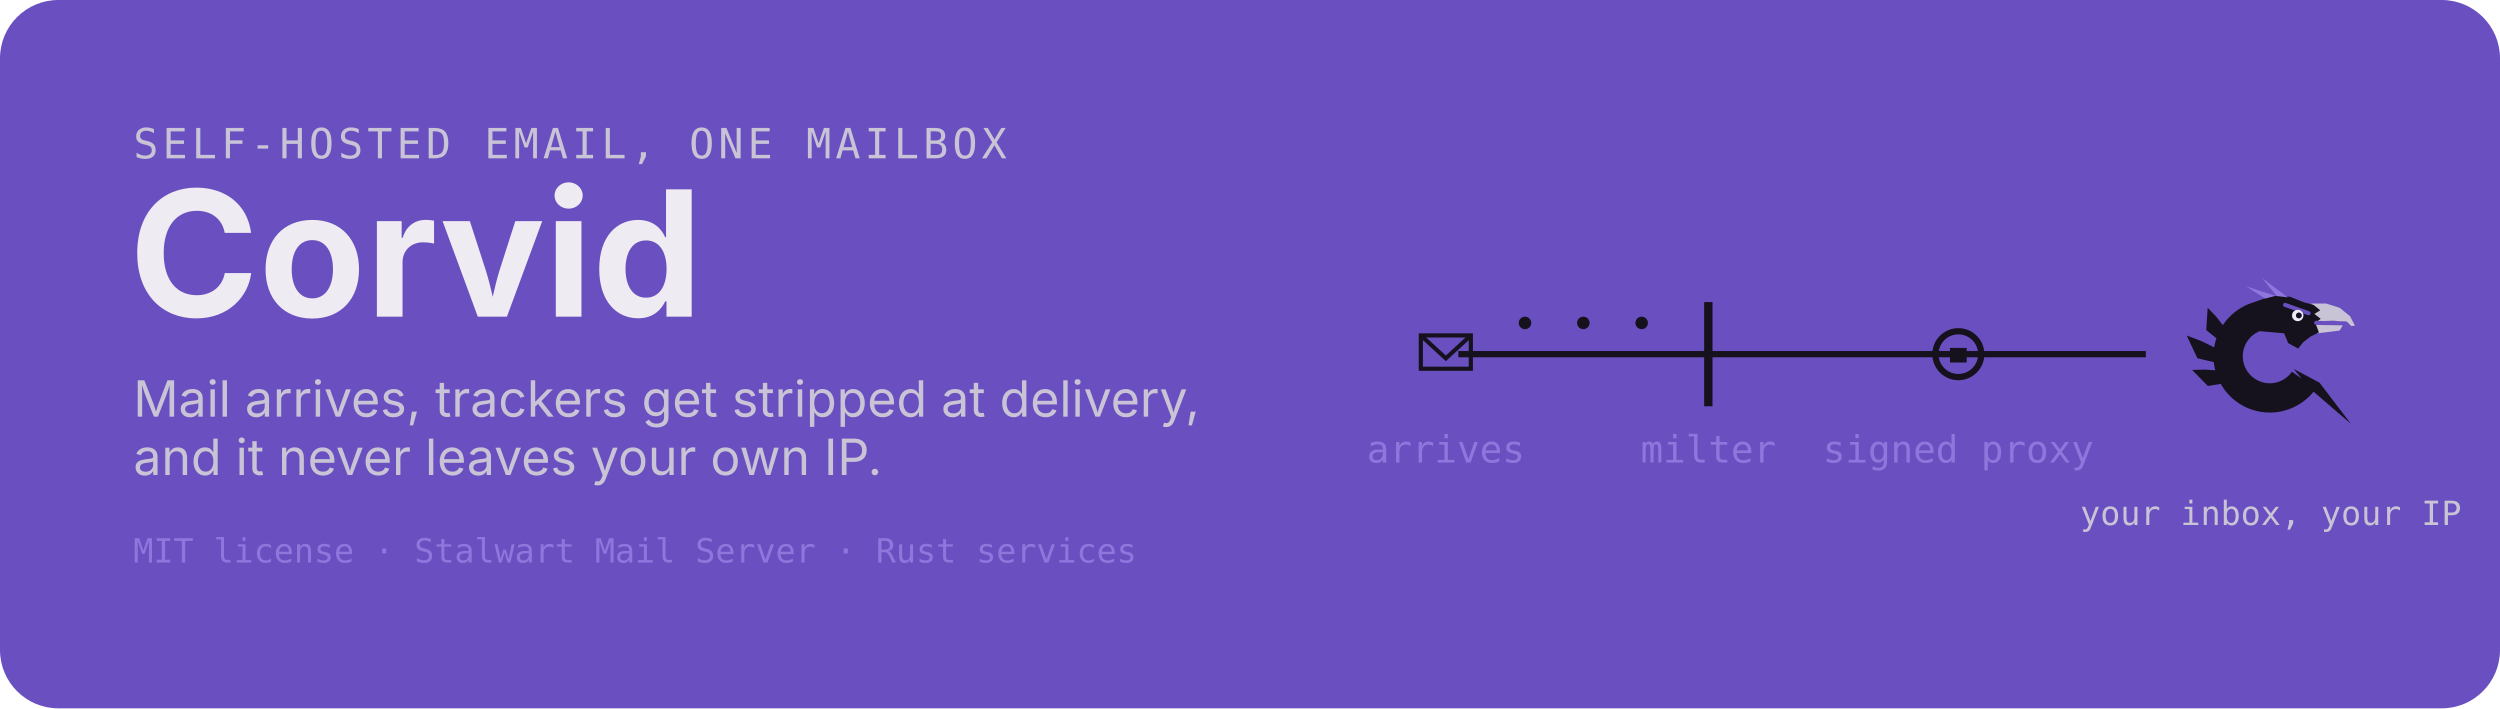
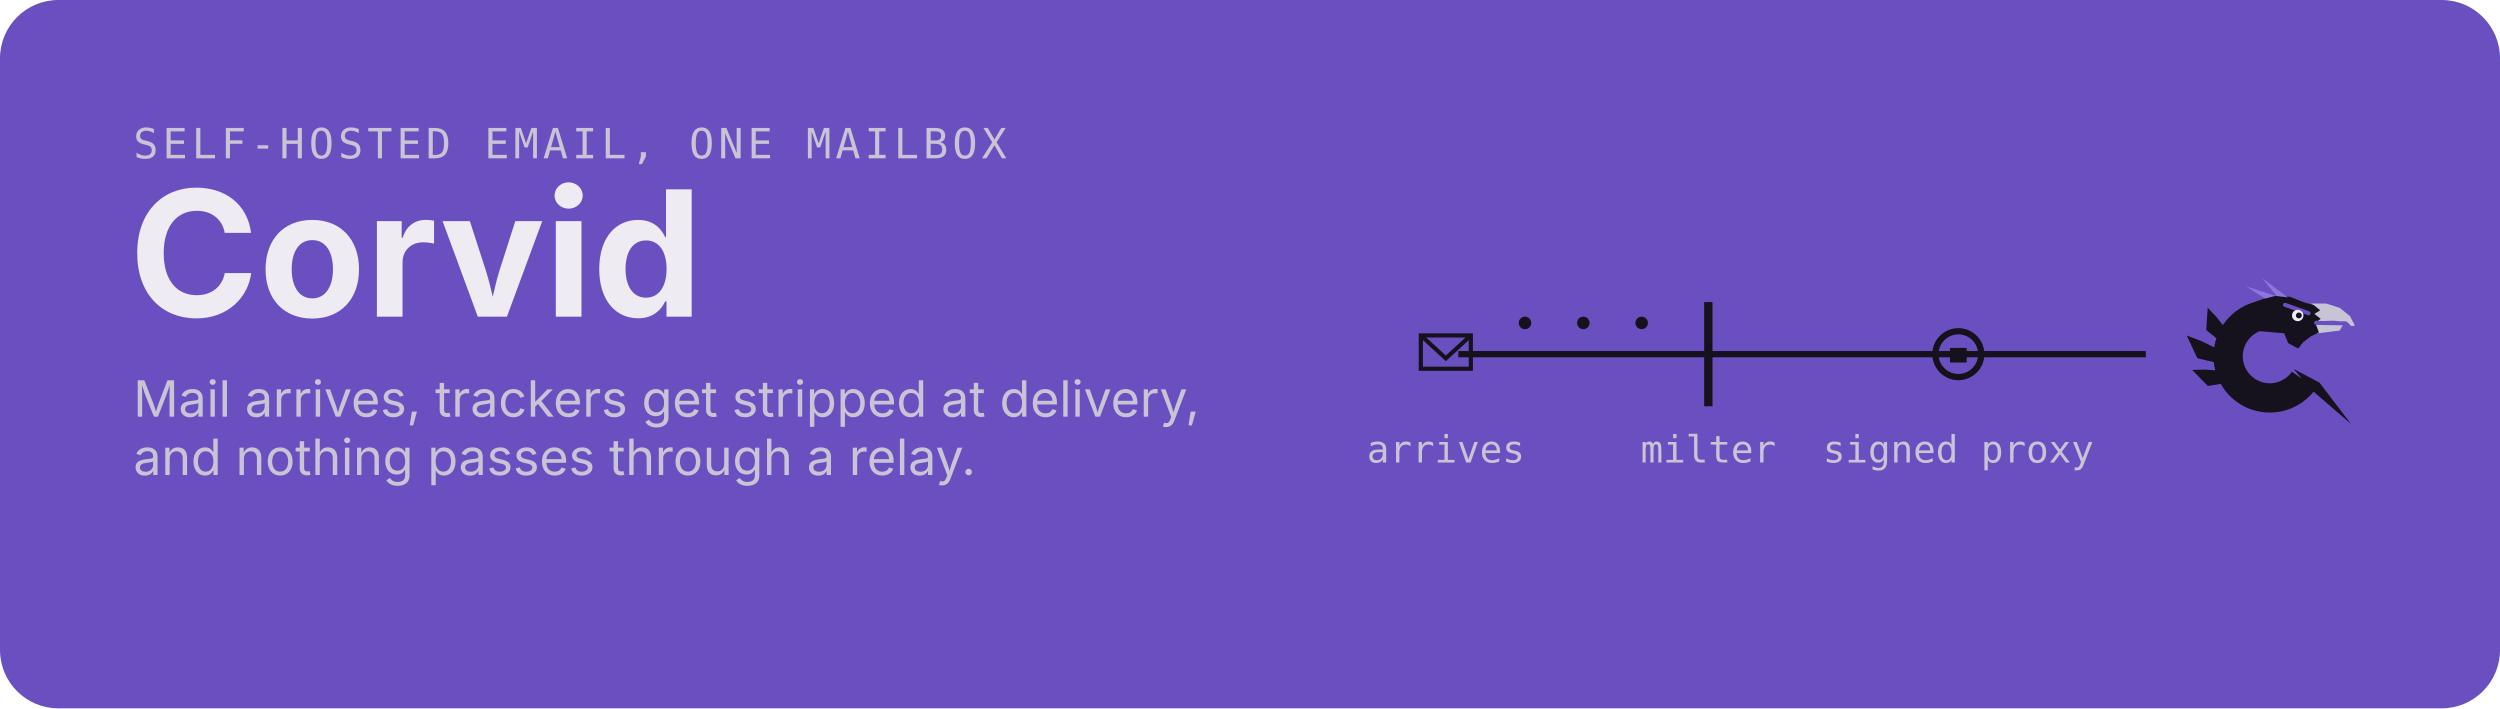
<svg xmlns="http://www.w3.org/2000/svg" width="1200" height="340" viewBox="0 0 1200 340" role="img" aria-labelledby="hero-title hero-desc">
  <rect width="1200" height="340" rx="28" fill="#6A4FC0" />
  <g id="title-block" fill="#C9C3D6" font-family="-apple-system, BlinkMacSystemFont, 'Segoe UI', 'PingFang SC', sans-serif">
    <text x="64" y="76" font-family="ui-monospace, SFMono-Regular, Menlo, monospace" font-size="20" letter-spacing="2" fill="#C9C3D6">SELF-HOSTED EMAIL, ONE MAILBOX</text>
    <text x="62" y="152" font-size="84" font-weight="700" fill="#EEEBF2">Corvid</text>
    <text x="64" y="200" font-size="24" fill="#C9C3D6">Mail arrives, trackers get stripped at delivery,</text>
-     <text x="64" y="228" font-size="24" fill="#C9C3D6">and it never leaves your own IP.</text>
-     <text x="64" y="270" font-family="ui-monospace, SFMono-Regular, Menlo, monospace" font-size="16" fill="#8F76DD">MIT license · Stalwart Mail Server · Rust services</text>
+     <text x="64" y="228" font-size="24" fill="#C9C3D6">and nothing passes through a relay.</text>
  </g>
  <g id="delivery-sequence" font-family="ui-monospace, SFMono-Regular, Menlo, monospace">
    <line x1="700" y1="170" x2="1030" y2="170" stroke="#15111D" stroke-width="3" />
    <rect x="682" y="161" width="24" height="16" fill="none" stroke="#15111D" stroke-width="2" />
    <path d="M682 161 L694 172 L706 161" fill="none" stroke="#15111D" stroke-width="2" />
    <circle cx="732" cy="155" r="3" fill="#15111D" />
    <circle cx="760" cy="155" r="3" fill="#15111D" />
    <circle cx="788" cy="155" r="3" fill="#15111D" />
-     <text x="694" y="222" font-size="18" fill="#8F76DD" text-anchor="middle">arrives</text>
+     <text x="694" y="222" font-size="18" fill="#C9C3D6" text-anchor="middle">arrives</text>
    <line x1="820" y1="145" x2="820" y2="195" stroke="#15111D" stroke-width="4" />
-     <text x="820" y="222" font-size="18" fill="#8F76DD" text-anchor="middle">milter</text>
+     <text x="820" y="222" font-size="18" fill="#C9C3D6" text-anchor="middle">milter</text>
    <circle cx="940" cy="170" r="11" fill="none" stroke="#15111D" stroke-width="3" />
    <rect x="936" y="167" width="8" height="7" fill="#15111D" />
-     <text x="940" y="222" font-size="18" fill="#8F76DD" text-anchor="middle">signed proxy</text>
-     <text x="1090" y="252" font-size="16" fill="#C9C3D6" text-anchor="middle">your inbox, your IP</text>
+     <text x="940" y="222" font-size="18" fill="#C9C3D6" text-anchor="middle">signed proxy</text>
  </g>
  <g id="crow-mark" transform="translate(1003.6 82) scale(1.6)">
    <path d="M72.61 44.94L70.40 45.05L67.62 45.01L67.56 45.01L67.50 45.02L67.44 45.03L67.38 45.05L67.33 45.08L67.28 45.11L67.23 45.14L67.19 45.17L66.12 39.81L70.58 39.81L74.64 41.09L77.75 43.59L79.23 46.43L78.15 46.57L76.93 45.35L76.84 45.34L76.83 45.33L76.79 45.29L76.74 45.25L76.69 45.22L76.64 45.20L76.58 45.18L76.52 45.16L76.46 45.15L76.40 45.15L74.45 45.12ZM74.64 47.92L68.01 48.73L67.51 46.22L67.54 46.22L67.60 46.23L75.57 46.35Z" fill="#C9C3D6" />
    <path d="M62.20 53.32L59.23 51.70L57.98 48.74L50.65 48.10L50.63 48.11L50.11 48.34L49.61 48.61L49.13 48.92L48.67 49.25L48.23 49.62L47.83 50.02L47.45 50.44L47.10 50.89L46.79 51.36L46.50 51.86L46.26 52.37L46.05 52.90L45.88 53.44L45.74 53.99L45.65 54.55L45.59 55.12L45.58 55.68L45.60 56.25L45.66 56.82L45.77 57.38L45.91 57.93L46.09 58.46L46.31 58.99L46.56 59.50L46.85 59.99L47.17 60.45L47.53 60.90L47.91 61.32L48.33 61.71L48.76 62.07L49.23 62.40L49.71 62.69L50.22 62.95L50.74 63.18L51.28 63.37L51.83 63.52L52.38 63.63L52.95 63.70L53.51 63.73L54.08 63.72L54.65 63.67L55.21 63.59L55.76 63.46L56.31 63.30L56.84 63.09L57.35 62.86L57.85 62.58L58.33 62.27L58.78 61.93L59.21 61.56L59.61 61.16L59.99 60.73L60.33 60.27L63.27 62.34L60.85 59.43L68.60 63.55L78.02 75.90L66.82 66.25L66.81 66.26L66.04 67.15L65.20 67.99L64.30 68.76L63.36 69.48L62.36 70.12L61.33 70.69L60.25 71.19L59.15 71.61L58.01 71.95L56.86 72.22L55.69 72.40L54.51 72.50L53.33 72.51L52.14 72.45L50.97 72.30L49.81 72.07L48.67 71.76L47.55 71.36L46.46 70.90L45.41 70.35L44.40 69.74L43.43 69.05L42.52 68.30L41.66 67.49L40.86 66.62L40.12 65.69L39.45 64.72L38.98 63.92L35.10 64.53L30.39 59.73L34.16 59.63L37.34 59.84L37.19 59.27L36.97 58.11L36.89 57.39L31.97 56.23L28.77 49.41L33.32 51.14L37.01 52.97L37.14 52.22L37.41 51.07L37.68 50.24L34.63 47.77L35.05 41.06L37.64 43.79L39.61 46.30L39.97 45.76L40.69 44.83L41.48 43.94L42.33 43.12L43.23 42.35L44.18 41.65L45.19 41.02L46.23 40.46L47.31 39.98L47.36 39.96L47.36 39.96L47.46 39.92L48.42 39.57L48.71 39.48L54.36 37.51L59.77 37.78L63.82 39.40L66.80 40.21L68.82 41.84L67.07 42.92L68.96 44.40L68.14 45.02L67.62 45.01L67.56 45.01L67.50 45.02L67.44 45.03L67.38 45.05L67.33 45.08L67.28 45.11L67.23 45.14L67.18 45.18L67.14 45.23L67.11 45.27L67.08 45.32L67.05 45.38L67.03 45.43L67.01 45.49L67.00 45.55L67.00 45.61L67.00 45.67L67.01 45.73L67.02 45.79L67.04 45.84L67.07 45.90L67.10 45.95L67.13 46.00L67.17 46.04L67.22 46.08L67.26 46.12L67.31 46.15L67.37 46.18L67.42 46.20L67.48 46.21L67.54 46.22L67.57 46.23L68.42 48.46L65.99 49.67L63.69 51.43ZM63.64 42.76L65.11 43.29L65.16 43.30L65.22 43.32L65.28 43.32L65.34 43.32L65.40 43.32L65.46 43.30L65.52 43.29L65.57 43.26L65.62 43.23L65.67 43.20L65.72 43.16L65.76 43.12L65.80 43.08L65.83 43.03L65.86 42.97L65.88 42.92L65.90 42.86L65.91 42.80L65.92 42.74L65.92 42.68L65.91 42.62L65.90 42.56L65.88 42.51L65.86 42.45L65.83 42.40L65.80 42.35L65.76 42.30L65.72 42.26L65.67 42.22L65.62 42.19L65.57 42.16L65.51 42.14L58.49 39.64L58.43 39.62L58.37 39.61L58.31 39.61L58.25 39.61L58.19 39.61L58.13 39.62L58.08 39.64L58.02 39.66L57.97 39.69L57.92 39.73L57.87 39.76L57.83 39.81L57.79 39.85L57.76 39.90L57.73 39.95L57.71 40.01L57.69 40.07L57.68 40.12L57.67 40.18L57.67 40.24L57.68 40.30L57.69 40.36L57.71 40.42L57.73 40.47L57.76 40.53L57.79 40.58L57.83 40.62L57.87 40.66L57.92 40.70L57.97 40.74L58.02 40.76L58.08 40.79L61.25 41.91L61.22 41.93L61.17 41.95L61.13 41.98L61.08 42.02L61.04 42.05L60.99 42.08L60.95 42.12L60.91 42.16L60.87 42.19L60.83 42.23L60.80 42.28L60.76 42.32L60.73 42.36L60.69 42.41L60.66 42.45L60.63 42.50L60.60 42.54L60.58 42.59L60.55 42.64L60.53 42.69L60.51 42.74L60.49 42.79L60.47 42.85L60.45 42.90L60.43 42.95L60.42 43.01L60.41 43.06L60.40 43.11L60.39 43.17L60.39 43.22L60.38 43.28L60.38 43.33L60.38 43.39L60.38 43.44L60.38 43.50L60.39 43.56L60.39 43.61L60.40 43.66L60.41 43.72L60.42 43.77L60.43 43.83L60.45 43.88L60.47 43.93L60.49 43.98L60.51 44.04L60.53 44.09L60.55 44.14L60.58 44.19L60.60 44.23L60.63 44.28L60.66 44.33L60.69 44.37L60.73 44.42L60.76 44.46L60.80 44.50L60.83 44.54L60.87 44.58L60.91 44.62L60.95 44.66L60.99 44.70L61.04 44.73L61.08 44.76L61.13 44.79L61.17 44.82L61.22 44.85L61.27 44.88L61.32 44.90L61.37 44.93L61.42 44.95L61.47 44.97L61.52 44.99L61.58 45.01L61.63 45.02L61.68 45.03L61.74 45.05L61.79 45.06L61.85 45.06L61.90 45.07L61.96 45.08L62.01 45.08L62.07 45.08L62.12 45.08L62.18 45.08L62.23 45.07L62.29 45.06L62.34 45.06L62.40 45.05L62.45 45.03L62.50 45.02L62.56 45.01L62.61 44.99L62.66 44.97L62.71 44.95L62.76 44.93L62.81 44.90L62.86 44.88L62.91 44.85L62.96 44.82L63.01 44.79L63.05 44.76L63.10 44.73L63.14 44.70L63.18 44.66L63.22 44.62L63.26 44.58L63.30 44.54L63.34 44.50L63.37 44.46L63.41 44.42L63.44 44.37L63.47 44.33L63.50 44.28L63.53 44.23L63.56 44.19L63.58 44.14L63.61 44.09L63.63 44.04L63.65 43.98L63.67 43.93L63.68 43.88L63.70 43.83L63.71 43.77L63.72 43.72L63.73 43.66L63.74 43.61L63.75 43.56L63.75 43.50L63.76 43.44L63.76 43.39L63.76 43.33L63.75 43.28L63.75 43.22L63.74 43.17L63.73 43.11L63.72 43.06L63.71 43.01L63.70 42.95L63.68 42.90L63.67 42.85L63.65 42.79Z" fill="#15111D" />
    <path d="M51.32 32.10L59.09 37.98L55.71 37.51ZM46.59 34.67L55.38 37.51L52.33 38.32Z" fill="#8F76DD" />
    <path d="M63.76 43.33L63.76 43.39L63.76 43.44L63.75 43.50L63.75 43.56L63.74 43.61L63.73 43.66L63.72 43.72L63.71 43.77L63.70 43.83L63.68 43.88L63.67 43.93L63.65 43.98L63.63 44.04L63.61 44.09L63.58 44.14L63.56 44.19L63.53 44.23L63.50 44.28L63.47 44.33L63.44 44.37L63.41 44.42L63.37 44.46L63.34 44.50L63.30 44.54L63.26 44.58L63.22 44.62L63.18 44.66L63.14 44.70L63.10 44.73L63.05 44.76L63.01 44.79L62.96 44.82L62.91 44.85L62.86 44.88L62.81 44.90L62.76 44.93L62.71 44.95L62.66 44.97L62.61 44.99L62.56 45.01L62.50 45.02L62.45 45.03L62.40 45.05L62.34 45.06L62.29 45.06L62.23 45.07L62.18 45.08L62.12 45.08L62.07 45.08L62.01 45.08L61.96 45.08L61.90 45.07L61.85 45.06L61.79 45.06L61.74 45.05L61.68 45.03L61.63 45.02L61.58 45.01L61.52 44.99L61.47 44.97L61.42 44.95L61.37 44.93L61.32 44.90L61.27 44.88L61.22 44.85L61.17 44.82L61.13 44.79L61.08 44.76L61.04 44.73L60.99 44.70L60.95 44.66L60.91 44.62L60.87 44.58L60.83 44.54L60.80 44.50L60.76 44.46L60.73 44.42L60.69 44.37L60.66 44.33L60.63 44.28L60.60 44.23L60.58 44.19L60.55 44.14L60.53 44.09L60.51 44.04L60.49 43.98L60.47 43.93L60.45 43.88L60.43 43.83L60.42 43.77L60.41 43.72L60.40 43.66L60.39 43.61L60.39 43.56L60.38 43.50L60.38 43.44L60.38 43.39L60.38 43.33L60.38 43.28L60.39 43.22L60.39 43.17L60.40 43.11L60.41 43.06L60.42 43.01L60.43 42.95L60.45 42.90L60.47 42.85L60.49 42.79L60.51 42.74L60.53 42.69L60.55 42.64L60.58 42.59L60.60 42.54L60.63 42.50L60.66 42.45L60.69 42.41L60.73 42.36L60.76 42.32L60.80 42.28L60.83 42.23L60.87 42.19L60.91 42.16L60.95 42.12L60.99 42.08L61.04 42.05L61.08 42.02L61.13 41.98L61.17 41.95L61.22 41.93L61.27 41.90L61.32 41.87L61.37 41.85L61.42 41.83L61.47 41.81L61.52 41.79L61.58 41.77L61.63 41.76L61.68 41.74L61.74 41.73L61.79 41.72L61.85 41.71L61.90 41.71L61.96 41.70L62.01 41.70L62.07 41.70L62.12 41.70L62.18 41.70L62.23 41.71L62.29 41.71L62.34 41.72L62.40 41.73L62.45 41.74L62.50 41.76L62.56 41.77L62.61 41.79L62.66 41.81L62.71 41.83L62.76 41.85L62.81 41.87L62.86 41.90L62.91 41.93L62.96 41.95L63.01 41.98L63.05 42.02L63.10 42.05L63.14 42.08L63.18 42.12L63.22 42.16L63.26 42.19L63.30 42.23L63.34 42.28L63.37 42.32L63.41 42.36L63.44 42.41L63.47 42.45L63.50 42.50L63.53 42.54L63.56 42.59L63.58 42.64L63.61 42.69L63.63 42.74L63.65 42.79L63.67 42.85L63.68 42.90L63.70 42.95L63.71 43.01L63.72 43.06L63.73 43.11L63.74 43.17L63.75 43.22L63.75 43.28ZM63.25 43.43L63.25 43.39L63.25 43.35L63.25 43.31L63.24 43.27L63.23 43.22L63.22 43.18L63.21 43.14L63.20 43.10L63.18 43.07L63.17 43.03L63.15 42.99L63.13 42.96L63.11 42.92L63.08 42.89L63.06 42.85L63.03 42.82L63.00 42.79L62.97 42.76L62.94 42.74L62.91 42.71L62.87 42.69L62.84 42.66L62.80 42.64L62.77 42.63L62.73 42.61L62.69 42.59L62.65 42.58L62.61 42.57L62.57 42.56L62.53 42.55L62.49 42.55L62.45 42.55L62.40 42.54L62.36 42.55L62.32 42.55L62.28 42.55L62.24 42.56L62.20 42.57L62.16 42.58L62.12 42.59L62.08 42.61L62.04 42.63L62.01 42.64L61.97 42.66L61.94 42.69L61.90 42.71L61.87 42.74L61.84 42.76L61.81 42.79L61.78 42.82L61.75 42.85L61.73 42.89L61.70 42.92L61.68 42.96L61.66 42.99L61.64 43.03L61.62 43.07L61.61 43.10L61.60 43.14L61.58 43.18L61.58 43.22L61.57 43.27L61.56 43.31L61.56 43.35L61.56 43.39L61.56 43.43L61.56 43.47L61.57 43.51L61.58 43.55L61.58 43.59L61.60 43.63L61.61 43.67L61.62 43.71L61.64 43.75L61.66 43.79L61.68 43.82L61.70 43.86L61.73 43.89L61.75 43.93L61.78 43.96L61.81 43.99L61.84 44.02L61.87 44.04L61.90 44.07L61.94 44.09L61.97 44.11L62.01 44.13L62.04 44.15L62.08 44.17L62.12 44.18L62.16 44.20L62.20 44.21L62.24 44.22L62.28 44.23L62.32 44.23L62.36 44.23L62.40 44.23L62.45 44.23L62.49 44.23L62.53 44.23L62.57 44.22L62.61 44.21L62.65 44.20L62.69 44.18L62.73 44.17L62.77 44.15L62.80 44.13L62.84 44.11L62.87 44.09L62.91 44.07L62.94 44.04L62.97 44.02L63.00 43.99L63.03 43.96L63.06 43.93L63.08 43.89L63.11 43.86L63.13 43.82L63.15 43.79L63.17 43.75L63.18 43.71L63.20 43.67L63.21 43.63L63.22 43.59L63.23 43.55L63.24 43.51L63.25 43.47Z" fill="#EEEBF2" />
    <path d="M63.25 43.39L63.25 43.43L63.25 43.47L63.24 43.51L63.23 43.55L63.22 43.59L63.21 43.63L63.20 43.67L63.18 43.71L63.17 43.75L63.15 43.79L63.13 43.82L63.11 43.86L63.08 43.89L63.06 43.93L63.03 43.96L63.00 43.99L62.97 44.02L62.94 44.04L62.91 44.07L62.87 44.09L62.84 44.11L62.80 44.13L62.77 44.15L62.73 44.17L62.69 44.18L62.65 44.20L62.61 44.21L62.57 44.22L62.53 44.23L62.49 44.23L62.45 44.23L62.40 44.23L62.36 44.23L62.32 44.23L62.28 44.23L62.24 44.22L62.20 44.21L62.16 44.20L62.12 44.18L62.08 44.17L62.04 44.15L62.01 44.13L61.97 44.11L61.94 44.09L61.90 44.07L61.87 44.04L61.84 44.02L61.81 43.99L61.78 43.96L61.75 43.93L61.73 43.89L61.70 43.86L61.68 43.82L61.66 43.79L61.64 43.75L61.62 43.71L61.61 43.67L61.60 43.63L61.58 43.59L61.58 43.55L61.57 43.51L61.56 43.47L61.56 43.43L61.56 43.39L61.56 43.35L61.56 43.31L61.57 43.27L61.58 43.22L61.58 43.18L61.60 43.14L61.61 43.10L61.62 43.07L61.64 43.03L61.66 42.99L61.68 42.96L61.70 42.92L61.73 42.89L61.75 42.85L61.78 42.82L61.81 42.79L61.84 42.76L61.87 42.74L61.90 42.71L61.94 42.69L61.97 42.66L62.01 42.64L62.04 42.63L62.08 42.61L62.12 42.59L62.16 42.58L62.20 42.57L62.24 42.56L62.28 42.55L62.32 42.55L62.36 42.55L62.40 42.54L62.45 42.55L62.49 42.55L62.53 42.55L62.57 42.56L62.61 42.57L62.65 42.58L62.69 42.59L62.73 42.61L62.77 42.63L62.80 42.64L62.84 42.66L62.87 42.69L62.91 42.71L62.94 42.74L62.97 42.76L63.00 42.79L63.03 42.82L63.06 42.85L63.08 42.89L63.11 42.92L63.13 42.96L63.15 42.99L63.17 43.03L63.18 43.07L63.20 43.10L63.21 43.14L63.22 43.18L63.23 43.22L63.24 43.27L63.25 43.31L63.25 43.35Z" fill="#15111D" />
  </g>
</svg>
